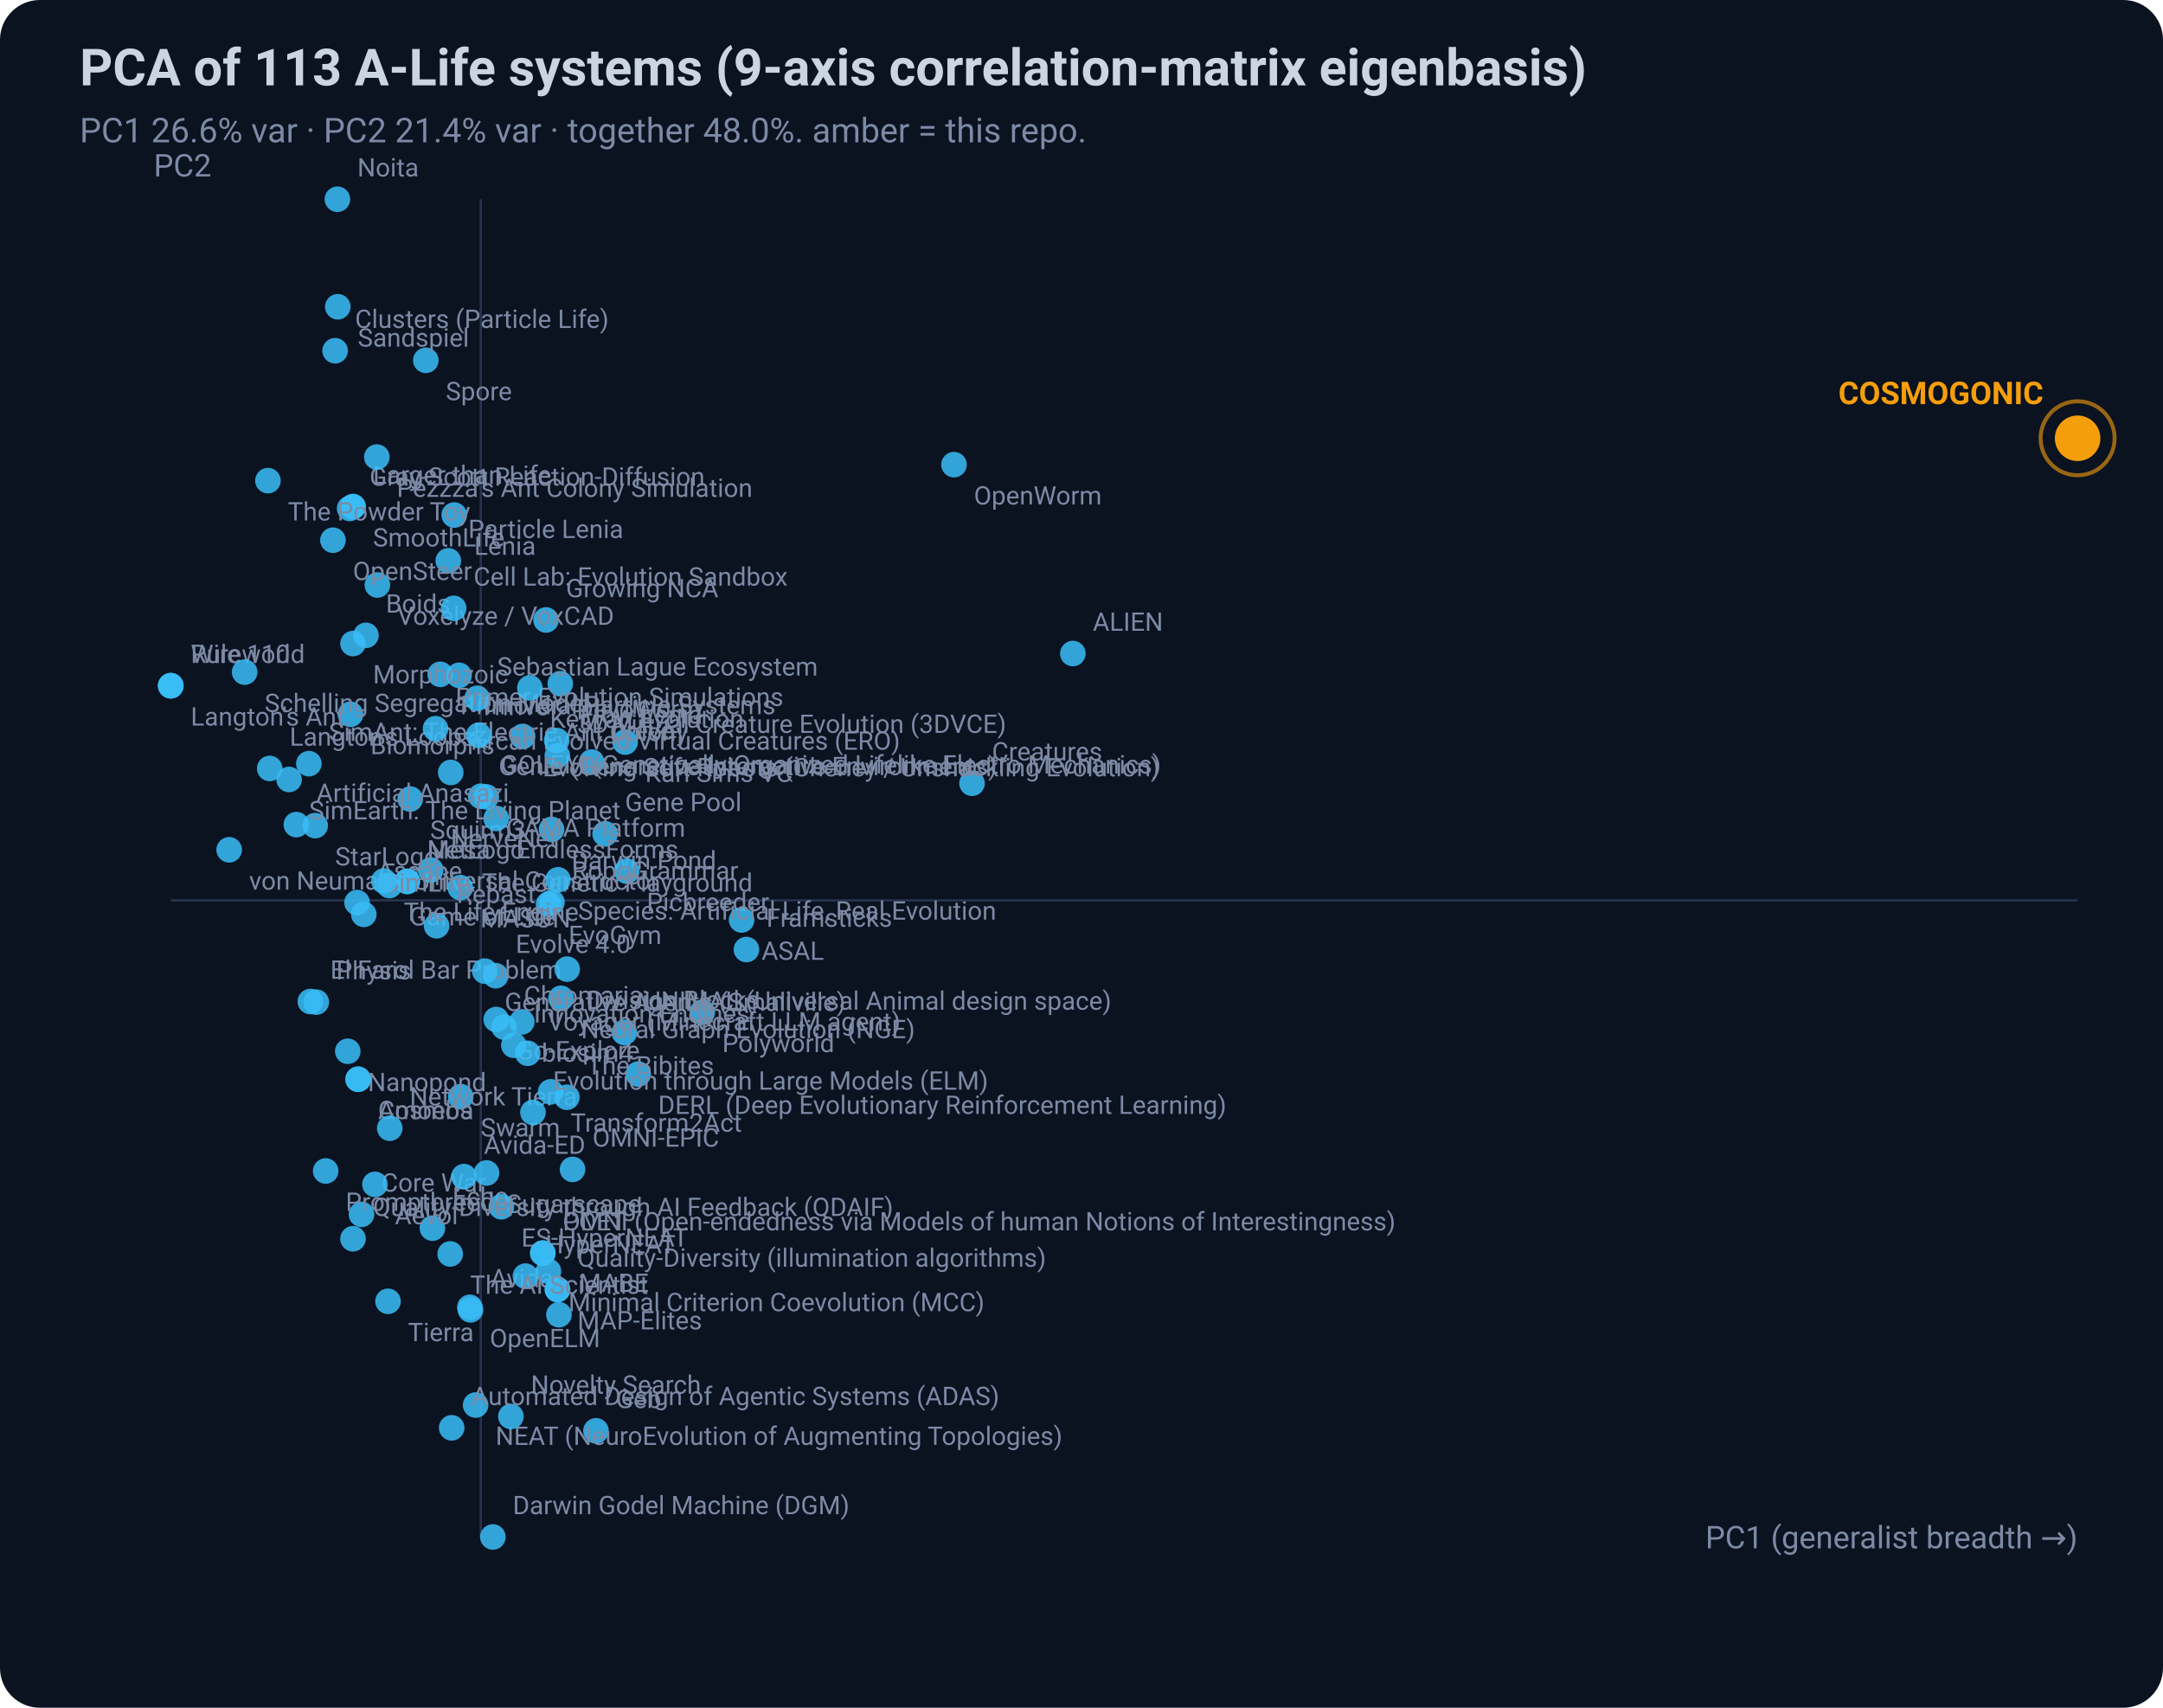
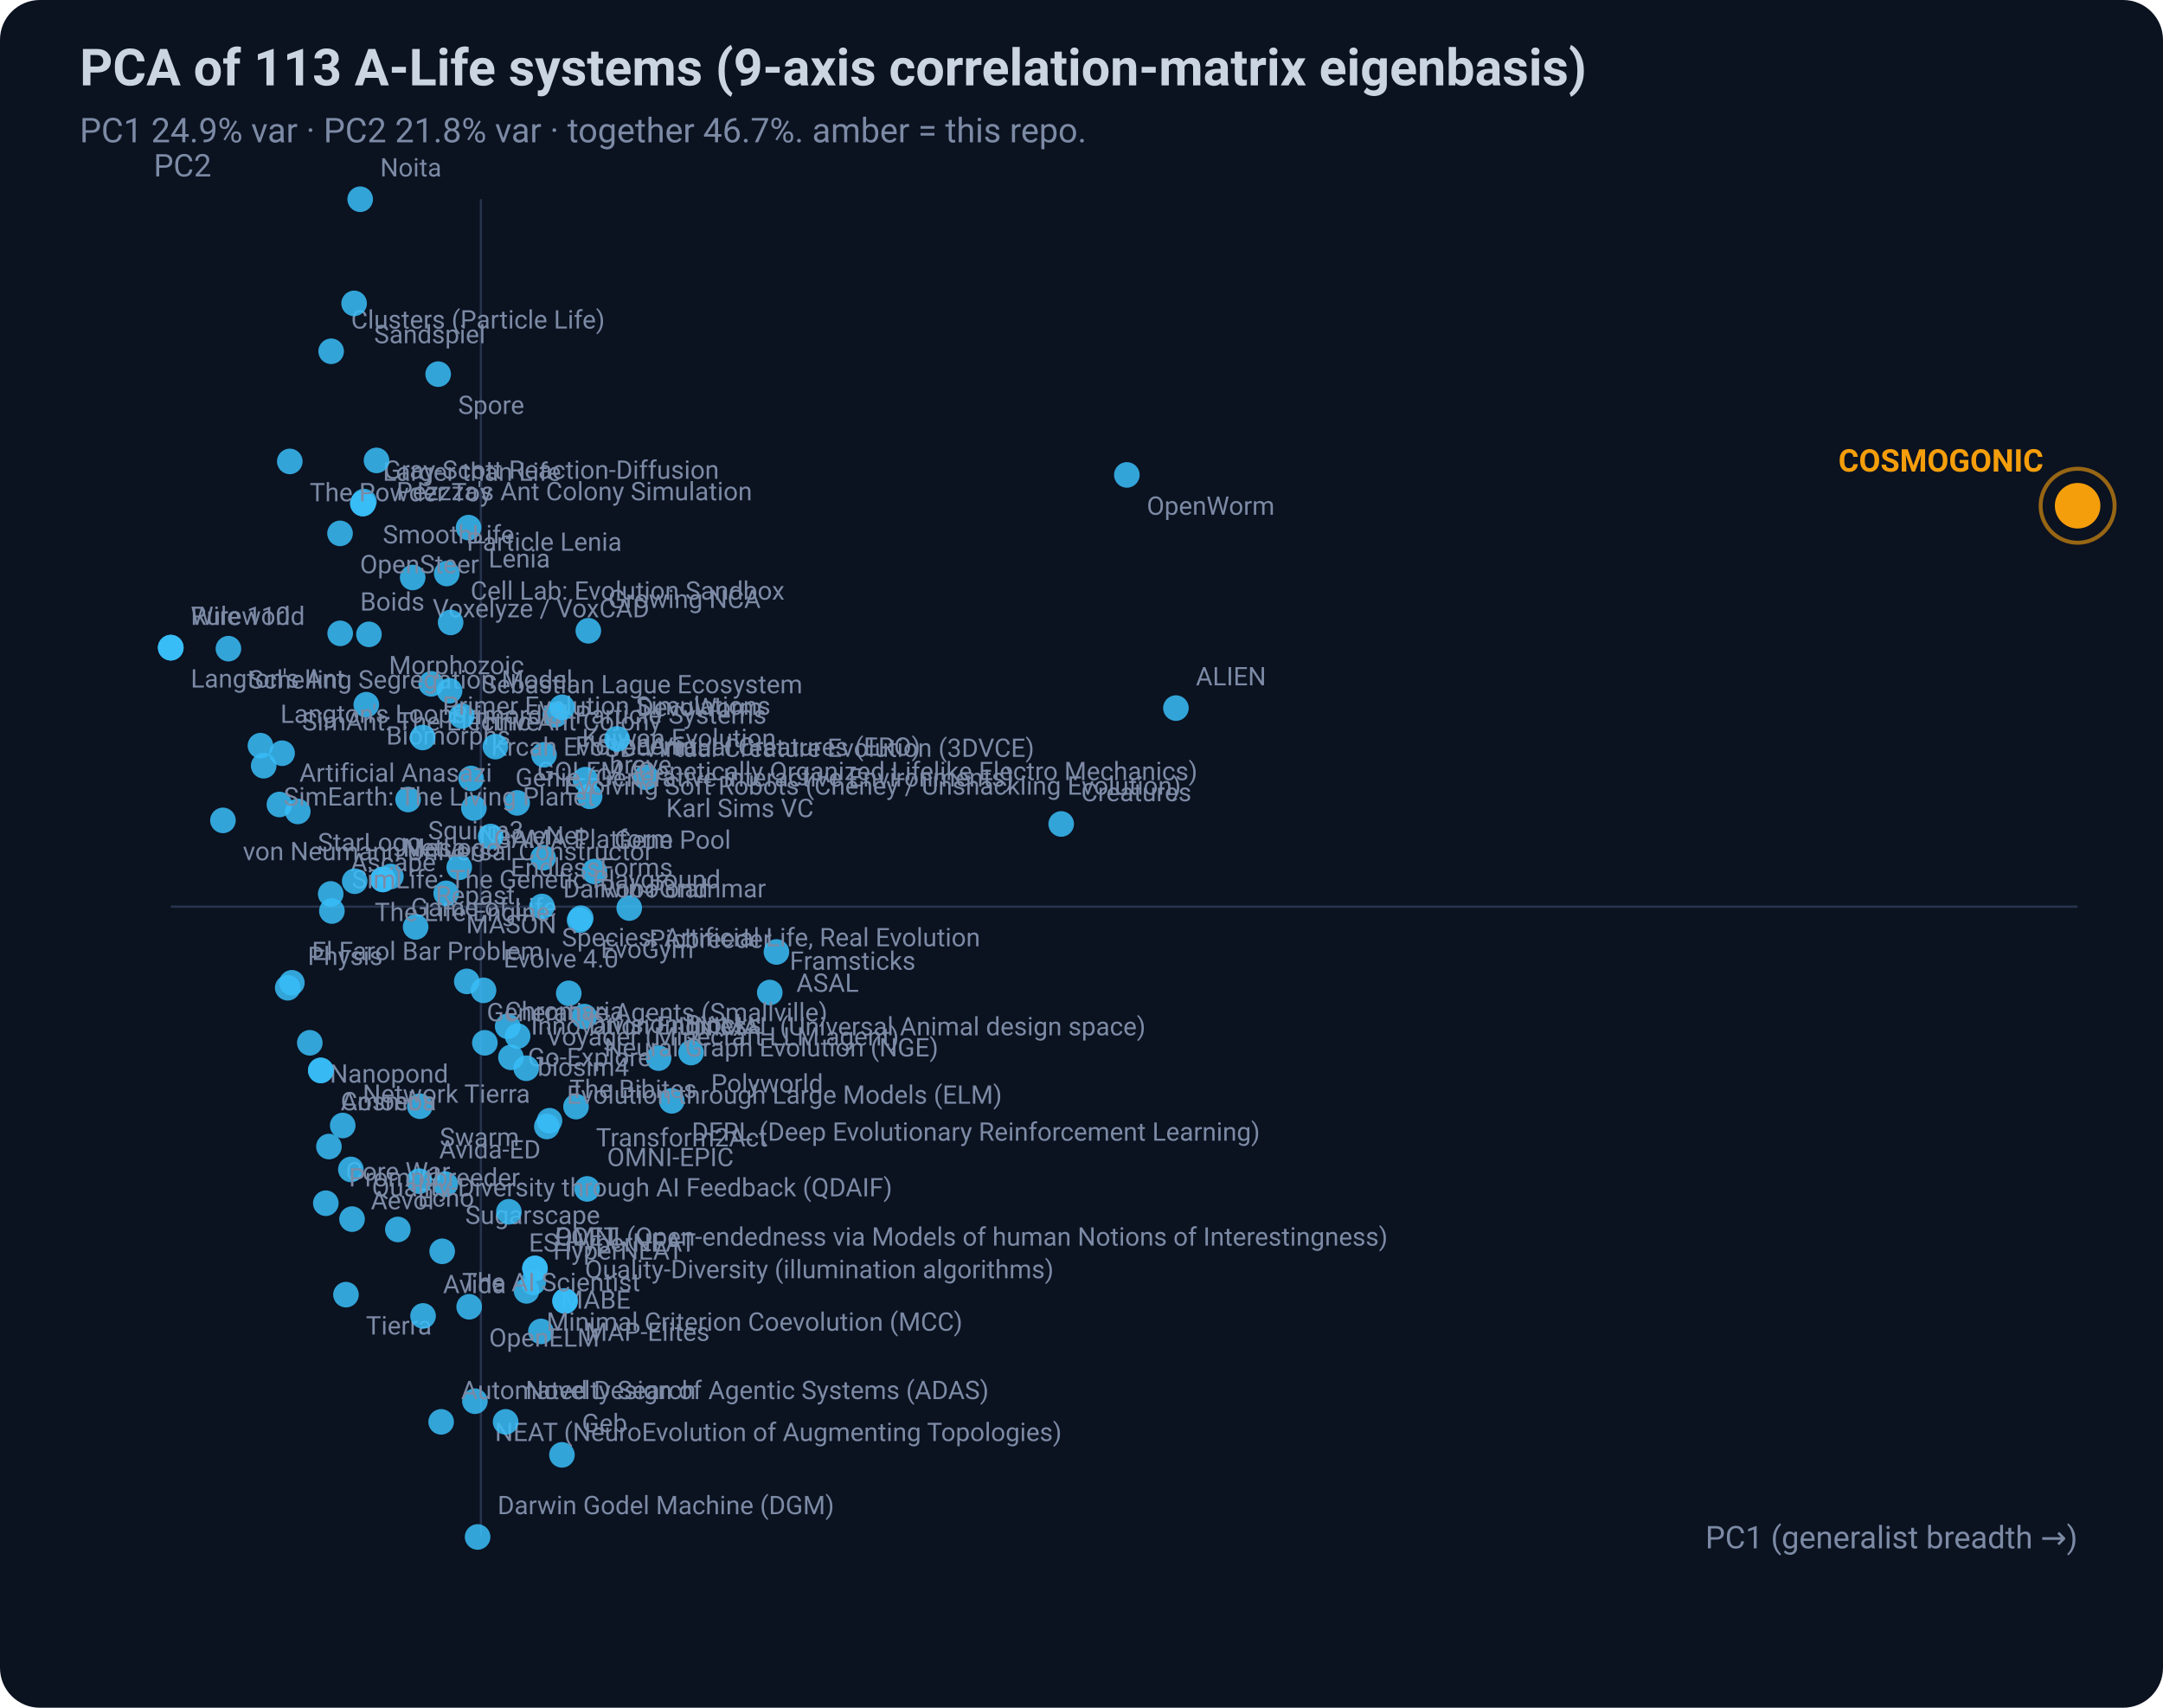
<svg xmlns="http://www.w3.org/2000/svg" viewBox="0 0 760 600" font-family="ui-sans-serif,system-ui,Segoe UI,Roboto,sans-serif" role="img" aria-label="PCA projection">
  <rect width="760" height="600" rx="14" fill="#0b1220" />
  <text x="28" y="30" fill="#cbd5e1" font-size="18" font-weight="700">PCA of 113 A-Life systems (9-axis correlation-matrix eigenbasis)</text>
-   <text x="28" y="50" fill="#7c8aa5" font-size="12">PC1 26.6% var · PC2 21.4% var · together 48.0%. amber = this repo.</text>
-   <line x1="168.916" y1="70" x2="168.916" y2="540" stroke="#27344d" stroke-width="0.8" />
-   <line x1="60" y1="316.341" x2="730" y2="316.341" stroke="#27344d" stroke-width="0.8" />
+   <text x="28" y="50" fill="#7c8aa5" font-size="12">PC1 24.9% var · PC2 21.8% var · together 46.7%. amber = this repo.</text>
+   <line x1="168.958" y1="70" x2="168.958" y2="540" stroke="#27344d" stroke-width="0.8" />
+   <line x1="60" y1="318.548" x2="730" y2="318.548" stroke="#27344d" stroke-width="0.8" />
  <text x="730" y="544" fill="#7c8aa5" font-size="11" text-anchor="end">PC1 (generalist breadth →)</text>
  <text x="54" y="62" fill="#7c8aa5" font-size="11">PC2</text>
-   <circle cx="730" cy="153.986" r="8" fill="#f59e0b" />
-   <circle cx="730" cy="153.986" r="13" fill="none" stroke="#f59e0b" stroke-width="1.4" opacity="0.6" />
-   <text x="718" y="141.986" fill="#f59e0b" font-size="11" font-weight="700" text-anchor="end">COSMOGONIC</text>
-   <circle cx="136.804" cy="311.144" r="4.5" fill="#38bdf8" opacity="0.85" />
-   <text x="143.804" y="325.144" fill="#7c8aa5" font-size="9">Game of Life</text>
-   <circle cx="128.575" cy="223.226" r="4.5" fill="#38bdf8" opacity="0.85" />
-   <text x="135.575" y="215.226" fill="#7c8aa5" font-size="9">Boids</text>
-   <circle cx="123.136" cy="250.964" r="4.5" fill="#38bdf8" opacity="0.85" />
-   <text x="130.136" y="264.964" fill="#7c8aa5" font-size="9">Biomorphs</text>
-   <circle cx="127.014" cy="426.661" r="4.5" fill="#38bdf8" opacity="0.85" />
-   <text x="134.014" y="418.661" fill="#7c8aa5" font-size="9">Core War</text>
-   <circle cx="136.331" cy="457.208" r="4.5" fill="#38bdf8" opacity="0.85" />
-   <text x="143.331" y="471.208" fill="#7c8aa5" font-size="9">Tierra</text>
-   <circle cx="165.322" cy="460.227" r="4.5" fill="#38bdf8" opacity="0.85" />
-   <text x="172.322" y="452.227" fill="#7c8aa5" font-size="9">Avida</text>
-   <circle cx="246.76" cy="355.666" r="4.5" fill="#38bdf8" opacity="0.85" />
-   <text x="253.76" y="369.666" fill="#7c8aa5" font-size="9">Polyworld</text>
-   <circle cx="262.272" cy="333.616" r="4.5" fill="#38bdf8" opacity="0.85" />
-   <text x="269.272" y="325.616" fill="#7c8aa5" font-size="9">Framsticks</text>
-   <circle cx="219.661" cy="260.725" r="4.5" fill="#38bdf8" opacity="0.85" />
-   <text x="226.661" y="274.725" fill="#7c8aa5" font-size="9">Karl Sims VC</text>
-   <circle cx="341.535" cy="275.19" r="4.5" fill="#38bdf8" opacity="0.85" />
-   <text x="348.535" y="267.19" fill="#7c8aa5" font-size="9">Creatures</text>
-   <circle cx="193.792" cy="291.412" r="4.5" fill="#38bdf8" opacity="0.85" />
-   <text x="200.792" y="305.412" fill="#7c8aa5" font-size="9">Darwin Pond</text>
-   <circle cx="212.615" cy="292.957" r="4.5" fill="#38bdf8" opacity="0.85" />
-   <text x="219.615" y="284.957" fill="#7c8aa5" font-size="9">Gene Pool</text>
-   <circle cx="170.949" cy="412.125" r="4.5" fill="#38bdf8" opacity="0.85" />
-   <text x="177.949" y="426.125" fill="#7c8aa5" font-size="9">Sugarscape</text>
-   <circle cx="151.938" cy="431.506" r="4.5" fill="#38bdf8" opacity="0.85" />
-   <text x="158.938" y="423.506" fill="#7c8aa5" font-size="9">Echo</text>
-   <circle cx="161.869" cy="385.3" r="4.5" fill="#38bdf8" opacity="0.85" />
-   <text x="168.869" y="399.3" fill="#7c8aa5" font-size="9">Swarm</text>
-   <circle cx="207.885" cy="267.747" r="4.5" fill="#38bdf8" opacity="0.85" />
-   <text x="214.885" y="259.747" fill="#7c8aa5" font-size="9">breve</text>
-   <circle cx="220.229" cy="306.088" r="4.5" fill="#38bdf8" opacity="0.85" />
-   <text x="227.229" y="320.088" fill="#7c8aa5" font-size="9">Picbreeder</text>
-   <circle cx="196.393" cy="461.912" r="4.5" fill="#38bdf8" opacity="0.85" />
-   <text x="203.393" y="453.912" fill="#7c8aa5" font-size="9">MABE</text>
-   <circle cx="159.599" cy="180.952" r="4.5" fill="#38bdf8" opacity="0.85" />
-   <text x="166.599" y="194.952" fill="#7c8aa5" font-size="9">Lenia</text>
-   <circle cx="191.853" cy="217.819" r="4.5" fill="#38bdf8" opacity="0.85" />
-   <text x="198.853" y="209.819" fill="#7c8aa5" font-size="9">Growing NCA</text>
-   <circle cx="335.198" cy="163.256" r="4.5" fill="#38bdf8" opacity="0.85" />
-   <text x="342.198" y="177.256" fill="#7c8aa5" font-size="9">OpenWorm</text>
-   <circle cx="190.718" cy="440.284" r="4.5" fill="#38bdf8" opacity="0.85" />
-   <text x="197.718" y="432.284" fill="#7c8aa5" font-size="9">POET</text>
-   <circle cx="192.751" cy="317.675" r="4.5" fill="#38bdf8" opacity="0.85" />
-   <text x="199.751" y="331.675" fill="#7c8aa5" font-size="9">EvoGym</text>
-   <circle cx="376.958" cy="229.616" r="4.5" fill="#38bdf8" opacity="0.85" />
-   <text x="383.958" y="221.616" fill="#7c8aa5" font-size="9">ALIEN</text>
-   <circle cx="260.57" cy="323.223" r="4.5" fill="#38bdf8" opacity="0.85" />
-   <text x="267.57" y="337.223" fill="#7c8aa5" font-size="9">ASAL</text>
-   <circle cx="60" cy="240.922" r="4.5" fill="#38bdf8" opacity="0.85" />
-   <text x="67" y="232.922" fill="#7c8aa5" font-size="9">Wireworld</text>
-   <circle cx="60" cy="240.922" r="4.5" fill="#38bdf8" opacity="0.85" />
-   <text x="67" y="254.922" fill="#7c8aa5" font-size="9">Langton's Ant</text>
-   <circle cx="94.76" cy="269.994" r="4.5" fill="#38bdf8" opacity="0.85" />
-   <text x="101.76" y="261.994" fill="#7c8aa5" font-size="9">Langton's Loops</text>
-   <circle cx="80.525" cy="298.575" r="4.5" fill="#38bdf8" opacity="0.85" />
-   <text x="87.525" y="312.575" fill="#7c8aa5" font-size="9">von Neumann Universal Constructor</text>
-   <circle cx="60" cy="240.922" r="4.5" fill="#38bdf8" opacity="0.85" />
-   <text x="67" y="232.922" fill="#7c8aa5" font-size="9">Rule 110</text>
-   <circle cx="124.035" cy="178.002" r="4.5" fill="#38bdf8" opacity="0.85" />
-   <text x="131.035" y="192.002" fill="#7c8aa5" font-size="9">SmoothLife</text>
-   <circle cx="124.035" cy="178.002" r="4.5" fill="#38bdf8" opacity="0.85" />
-   <text x="131.035" y="170.002" fill="#7c8aa5" font-size="9">Larger than Life</text>
-   <circle cx="196.866" cy="240.22" r="4.5" fill="#38bdf8" opacity="0.85" />
-   <text x="203.866" y="254.22" fill="#7c8aa5" font-size="9">Flow Lenia</text>
-   <circle cx="157.518" cy="197.033" r="4.5" fill="#38bdf8" opacity="0.85" />
-   <text x="164.518" y="189.033" fill="#7c8aa5" font-size="9">Particle Lenia</text>
-   <circle cx="154.681" cy="236.919" r="4.5" fill="#38bdf8" opacity="0.85" />
-   <text x="161.681" y="250.919" fill="#7c8aa5" font-size="9">Primordial Particle Systems</text>
-   <circle cx="122.852" cy="178.634" r="4.5" fill="#38bdf8" opacity="0.85" />
-   <text x="129.852" y="170.634" fill="#7c8aa5" font-size="9">Gray-Scott Reaction-Diffusion</text>
-   <circle cx="131.743" cy="416.127" r="4.5" fill="#38bdf8" opacity="0.85" />
-   <text x="138.743" y="430.127" fill="#7c8aa5" font-size="9">Aevol</text>
-   <circle cx="163.004" cy="413.389" r="4.5" fill="#38bdf8" opacity="0.85" />
-   <text x="170.004" y="405.389" fill="#7c8aa5" font-size="9">Avida-ED</text>
-   <circle cx="122.19" cy="369.359" r="4.5" fill="#38bdf8" opacity="0.85" />
-   <text x="129.19" y="383.359" fill="#7c8aa5" font-size="9">Nanopond</text>
-   <circle cx="111.124" cy="352.084" r="4.5" fill="#38bdf8" opacity="0.85" />
-   <text x="118.124" y="344.084" fill="#7c8aa5" font-size="9">Physis</text>
-   <circle cx="125.832" cy="379.19" r="4.5" fill="#38bdf8" opacity="0.85" />
-   <text x="132.832" y="393.19" fill="#7c8aa5" font-size="9">Cosmos</text>
-   <circle cx="209.399" cy="502.712" r="4.5" fill="#38bdf8" opacity="0.85" />
-   <text x="216.399" y="494.712" fill="#7c8aa5" font-size="9">Geb</text>
-   <circle cx="125.832" cy="379.19" r="4.5" fill="#38bdf8" opacity="0.85" />
-   <text x="132.832" y="393.19" fill="#7c8aa5" font-size="9">Amoeba</text>
-   <circle cx="174.165" cy="342.815" r="4.5" fill="#38bdf8" opacity="0.85" />
-   <text x="181.165" y="334.815" fill="#7c8aa5" font-size="9">Evolve 4.0</text>
-   <circle cx="144.134" cy="280.738" r="4.5" fill="#38bdf8" opacity="0.85" />
-   <text x="151.134" y="294.738" fill="#7c8aa5" font-size="9">Squirm3</text>
-   <circle cx="136.946" cy="396.395" r="4.5" fill="#38bdf8" opacity="0.85" />
-   <text x="143.946" y="388.395" fill="#7c8aa5" font-size="9">Network Tierra</text>
-   <circle cx="183.34" cy="359.036" r="4.5" fill="#38bdf8" opacity="0.85" />
-   <text x="190.34" y="373.036" fill="#7c8aa5" font-size="9">biosim4</text>
-   <circle cx="168.916" cy="279.755" r="4.5" fill="#38bdf8" opacity="0.85" />
-   <text x="175.916" y="271.755" fill="#7c8aa5" font-size="9">GOLEM (Genetically Organized Lifelike Electro Mechanics)</text>
-   <circle cx="132.595" cy="205.53" r="4.5" fill="#38bdf8" opacity="0.85" />
-   <text x="139.595" y="219.53" fill="#7c8aa5" font-size="9">Voxelyze / VoxCAD</text>
-   <circle cx="195.826" cy="265.5" r="4.5" fill="#38bdf8" opacity="0.85" />
-   <text x="202.826" y="257.5" fill="#7c8aa5" font-size="9">3D Virtual Creature Evolution (3DVCE)</text>
-   <circle cx="224.249" cy="377.364" r="4.5" fill="#38bdf8" opacity="0.85" />
-   <text x="231.249" y="391.364" fill="#7c8aa5" font-size="9">DERL (Deep Evolutionary Reinforcement Learning)</text>
-   <circle cx="219.377" cy="362.758" r="4.5" fill="#38bdf8" opacity="0.85" />
-   <text x="226.377" y="354.758" fill="#7c8aa5" font-size="9">UNIMAL (Universal Animal design space)</text>
-   <circle cx="183.624" cy="258.758" r="4.5" fill="#38bdf8" opacity="0.85" />
-   <text x="190.624" y="272.758" fill="#7c8aa5" font-size="9">Evolving Soft Robots (Cheney / Unshackling Evolution)</text>
-   <circle cx="193.934" cy="317.043" r="4.5" fill="#38bdf8" opacity="0.85" />
-   <text x="200.934" y="309.043" fill="#7c8aa5" font-size="9">RoboGrammar</text>
-   <circle cx="193.461" cy="383.614" r="4.5" fill="#38bdf8" opacity="0.85" />
-   <text x="200.461" y="397.614" fill="#7c8aa5" font-size="9">Transform2Act</text>
-   <circle cx="151.323" cy="305.667" r="4.5" fill="#38bdf8" opacity="0.85" />
-   <text x="158.323" y="297.667" fill="#7c8aa5" font-size="9">NerveNet</text>
-   <circle cx="197.102" cy="350.75" r="4.5" fill="#38bdf8" opacity="0.85" />
-   <text x="204.102" y="364.75" fill="#7c8aa5" font-size="9">Neural Graph Evolution (NGE)</text>
-   <circle cx="158.369" cy="271.398" r="4.5" fill="#38bdf8" opacity="0.85" />
-   <text x="165.369" y="263.398" fill="#7c8aa5" font-size="9">Krcah Evolved Virtual Creatures (ERO)</text>
-   <circle cx="167.119" cy="493.653" r="4.5" fill="#38bdf8" opacity="0.85" />
-   <text x="174.119" y="507.653" fill="#7c8aa5" font-size="9">NEAT (NeuroEvolution of Augmenting Topologies)</text>
-   <circle cx="184.617" cy="448.359" r="4.5" fill="#38bdf8" opacity="0.85" />
-   <text x="191.617" y="440.359" fill="#7c8aa5" font-size="9">HyperNEAT</text>
-   <circle cx="176.152" cy="423.992" r="4.5" fill="#38bdf8" opacity="0.85" />
-   <text x="183.152" y="437.992" fill="#7c8aa5" font-size="9">ES-HyperNEAT</text>
-   <circle cx="179.509" cy="497.656" r="4.5" fill="#38bdf8" opacity="0.85" />
-   <text x="186.509" y="489.656" fill="#7c8aa5" font-size="9">Novelty Search</text>
-   <circle cx="195.873" cy="453.064" r="4.5" fill="#38bdf8" opacity="0.85" />
-   <text x="202.873" y="467.064" fill="#7c8aa5" font-size="9">MAP-Elites</text>
-   <circle cx="195.873" cy="453.064" r="4.5" fill="#38bdf8" opacity="0.85" />
-   <text x="202.873" y="445.064" fill="#7c8aa5" font-size="9">Quality-Diversity (illumination algorithms)</text>
-   <circle cx="174.354" cy="358.194" r="4.5" fill="#38bdf8" opacity="0.85" />
-   <text x="181.354" y="372.194" fill="#7c8aa5" font-size="9">Go-Explore</text>
-   <circle cx="190.718" cy="440.284" r="4.5" fill="#38bdf8" opacity="0.85" />
-   <text x="197.718" y="432.284" fill="#7c8aa5" font-size="9">OMNI (Open-endedness via Models of human Notions of Interestingness)</text>
-   <circle cx="192.704" cy="446.674" r="4.5" fill="#38bdf8" opacity="0.85" />
-   <text x="199.704" y="460.674" fill="#7c8aa5" font-size="9">Minimal Criterion Coevolution (MCC)</text>
-   <circle cx="180.55" cy="367.252" r="4.5" fill="#38bdf8" opacity="0.85" />
-   <text x="187.55" y="359.252" fill="#7c8aa5" font-size="9">Innovation Engines</text>
-   <circle cx="174.354" cy="287.55" r="4.5" fill="#38bdf8" opacity="0.85" />
-   <text x="181.354" y="301.55" fill="#7c8aa5" font-size="9">EndlessForms</text>
-   <circle cx="143.094" cy="309.67" r="4.5" fill="#38bdf8" opacity="0.85" />
-   <text x="150.094" y="301.67" fill="#7c8aa5" font-size="9">NetLogo</text>
-   <circle cx="161.727" cy="311.847" r="4.5" fill="#38bdf8" opacity="0.85" />
-   <text x="168.727" y="325.847" fill="#7c8aa5" font-size="9">MASON</text>
-   <circle cx="153.404" cy="325.259" r="4.5" fill="#38bdf8" opacity="0.85" />
-   <text x="160.404" y="317.259" fill="#7c8aa5" font-size="9">Repast</text>
-   <circle cx="110.745" cy="290.078" r="4.5" fill="#38bdf8" opacity="0.85" />
-   <text x="117.745" y="304.078" fill="#7c8aa5" font-size="9">StarLogo</text>
-   <circle cx="125.454" cy="317.113" r="4.5" fill="#38bdf8" opacity="0.85" />
-   <text x="132.454" y="309.113" fill="#7c8aa5" font-size="9">Ascape</text>
-   <circle cx="170.855" cy="279.966" r="4.5" fill="#38bdf8" opacity="0.85" />
-   <text x="177.855" y="293.966" fill="#7c8aa5" font-size="9">GAMA Platform</text>
-   <circle cx="143.094" cy="309.67" r="4.5" fill="#38bdf8" opacity="0.85" />
-   <text x="150.094" y="301.67" fill="#7c8aa5" font-size="9">Mesa</text>
-   <circle cx="116.988" cy="189.8" r="4.5" fill="#38bdf8" opacity="0.85" />
-   <text x="123.988" y="203.8" fill="#7c8aa5" font-size="9">OpenSteer</text>
-   <circle cx="104.124" cy="289.727" r="4.5" fill="#38bdf8" opacity="0.85" />
-   <text x="111.124" y="281.727" fill="#7c8aa5" font-size="9">Artificial Anasazi</text>
-   <circle cx="85.964" cy="236.147" r="4.5" fill="#38bdf8" opacity="0.85" />
-   <text x="92.964" y="250.147" fill="#7c8aa5" font-size="9">Schelling Segregation Model</text>
-   <circle cx="109.043" cy="351.874" r="4.5" fill="#38bdf8" opacity="0.85" />
-   <text x="116.043" y="343.874" fill="#7c8aa5" font-size="9">El Farol Bar Problem</text>
-   <circle cx="149.62" cy="126.599" r="4.5" fill="#38bdf8" opacity="0.85" />
-   <text x="156.62" y="140.599" fill="#7c8aa5" font-size="9">Spore</text>
-   <circle cx="127.818" cy="321.257" r="4.5" fill="#38bdf8" opacity="0.85" />
-   <text x="134.818" y="313.257" fill="#7c8aa5" font-size="9">SimLife: The Genetic Playground</text>
-   <circle cx="101.571" cy="273.856" r="4.5" fill="#38bdf8" opacity="0.85" />
-   <text x="108.571" y="287.856" fill="#7c8aa5" font-size="9">SimEarth: The Living Planet</text>
-   <circle cx="108.523" cy="268.309" r="4.5" fill="#38bdf8" opacity="0.85" />
-   <text x="115.523" y="260.309" fill="#7c8aa5" font-size="9">SimAnt: The Electric Ant Colony</text>
-   <circle cx="161.302" cy="237.27" r="4.5" fill="#38bdf8" opacity="0.85" />
-   <text x="168.302" y="251.27" fill="#7c8aa5" font-size="9">Thrive</text>
-   <circle cx="159.41" cy="213.746" r="4.5" fill="#38bdf8" opacity="0.85" />
-   <text x="166.41" y="205.746" fill="#7c8aa5" font-size="9">Cell Lab: Evolution Sandbox</text>
-   <circle cx="196.062" cy="309.108" r="4.5" fill="#38bdf8" opacity="0.85" />
-   <text x="203.062" y="323.108" fill="#7c8aa5" font-size="9">Species: Artificial Life, Real Evolution</text>
-   <circle cx="199.183" cy="385.51" r="4.5" fill="#38bdf8" opacity="0.85" />
-   <text x="206.183" y="377.51" fill="#7c8aa5" font-size="9">The Bibites</text>
-   <circle cx="94.146" cy="168.873" r="4.5" fill="#38bdf8" opacity="0.85" />
-   <text x="101.146" y="182.873" fill="#7c8aa5" font-size="9">The Powder Toy</text>
-   <circle cx="118.549" cy="70" r="4.5" fill="#38bdf8" opacity="0.85" />
-   <text x="125.549" y="62" fill="#7c8aa5" font-size="9">Noita</text>
-   <circle cx="134.865" cy="309.529" r="4.5" fill="#38bdf8" opacity="0.85" />
-   <text x="141.865" y="323.529" fill="#7c8aa5" font-size="9">The Life Engine</text>
-   <circle cx="117.745" cy="123.229" r="4.5" fill="#38bdf8" opacity="0.85" />
-   <text x="124.745" y="115.229" fill="#7c8aa5" font-size="9">Clusters (Particle Life)</text>
-   <circle cx="118.691" cy="107.78" r="4.5" fill="#38bdf8" opacity="0.85" />
-   <text x="125.691" y="121.78" fill="#7c8aa5" font-size="9">Sandspiel</text>
-   <circle cx="167.639" cy="245.346" r="4.5" fill="#38bdf8" opacity="0.85" />
-   <text x="174.639" y="237.346" fill="#7c8aa5" font-size="9">Sebastian Lague Ecosystem</text>
-   <circle cx="132.406" cy="160.587" r="4.5" fill="#38bdf8" opacity="0.85" />
-   <text x="139.406" y="174.587" fill="#7c8aa5" font-size="9">Pezzza's Ant Colony Simulation</text>
-   <circle cx="153.025" cy="256.02" r="4.5" fill="#38bdf8" opacity="0.85" />
-   <text x="160.025" y="248.02" fill="#7c8aa5" font-size="9">Primer Evolution Simulations</text>
-   <circle cx="186.178" cy="241.694" r="4.5" fill="#38bdf8" opacity="0.85" />
-   <text x="193.178" y="255.694" fill="#7c8aa5" font-size="9">Keiwan Evolution</text>
-   <circle cx="195.589" cy="260.163" r="4.5" fill="#38bdf8" opacity="0.85" />
-   <text x="202.589" y="252.163" fill="#7c8aa5" font-size="9">DevoWorm</text>
-   <circle cx="124.035" cy="226.105" r="4.5" fill="#38bdf8" opacity="0.85" />
-   <text x="131.035" y="240.105" fill="#7c8aa5" font-size="9">Morphozoic</text>
-   <circle cx="177.097" cy="360.862" r="4.5" fill="#38bdf8" opacity="0.85" />
-   <text x="184.097" y="352.862" fill="#7c8aa5" font-size="9">Chromaria</text>
-   <circle cx="199.278" cy="340.498" r="4.5" fill="#38bdf8" opacity="0.85" />
-   <text x="206.278" y="354.498" fill="#7c8aa5" font-size="9">Division Blocks</text>
-   <circle cx="185.421" cy="370.061" r="4.5" fill="#38bdf8" opacity="0.85" />
-   <text x="192.421" y="362.061" fill="#7c8aa5" font-size="9">Voyager (Minecraft LLM agent)</text>
-   <circle cx="170.335" cy="341.2" r="4.5" fill="#38bdf8" opacity="0.85" />
-   <text x="177.335" y="355.2" fill="#7c8aa5" font-size="9">Generative Agents (Smallville)</text>
-   <circle cx="201.17" cy="410.861" r="4.5" fill="#38bdf8" opacity="0.85" />
-   <text x="208.17" y="402.861" fill="#7c8aa5" font-size="9">OMNI-EPIC</text>
-   <circle cx="168.206" cy="258.337" r="4.5" fill="#38bdf8" opacity="0.85" />
-   <text x="175.206" y="272.337" fill="#7c8aa5" font-size="9">Genie (Generative Interactive Environments)</text>
-   <circle cx="187.265" cy="390.847" r="4.5" fill="#38bdf8" opacity="0.85" />
-   <text x="194.265" y="382.847" fill="#7c8aa5" font-size="9">Evolution through Large Models (ELM)</text>
-   <circle cx="165.085" cy="459.314" r="4.5" fill="#38bdf8" opacity="0.85" />
-   <text x="172.085" y="473.314" fill="#7c8aa5" font-size="9">OpenELM</text>
-   <circle cx="158.701" cy="501.658" r="4.5" fill="#38bdf8" opacity="0.85" />
-   <text x="165.701" y="493.658" fill="#7c8aa5" font-size="9">Automated Design of Agentic Systems (ADAS)</text>
-   <circle cx="158.18" cy="440.565" r="4.5" fill="#38bdf8" opacity="0.85" />
-   <text x="165.18" y="454.565" fill="#7c8aa5" font-size="9">The AI Scientist</text>
-   <circle cx="173.172" cy="540" r="4.5" fill="#38bdf8" opacity="0.85" />
-   <text x="180.172" y="532" fill="#7c8aa5" font-size="9">Darwin Godel Machine (DGM)</text>
-   <circle cx="114.434" cy="411.422" r="4.5" fill="#38bdf8" opacity="0.85" />
-   <text x="121.434" y="425.422" fill="#7c8aa5" font-size="9">Promptbreeder</text>
-   <circle cx="124.035" cy="435.228" r="4.5" fill="#38bdf8" opacity="0.85" />
-   <text x="131.035" y="427.228" fill="#7c8aa5" font-size="9">Quality-Diversity through AI Feedback (QDAIF)</text>
+   <circle cx="730" cy="177.688" r="8" fill="#f59e0b" />
+   <circle cx="730" cy="177.688" r="13" fill="none" stroke="#f59e0b" stroke-width="1.4" opacity="0.6" />
+   <text x="718" y="165.688" fill="#f59e0b" font-size="11" font-weight="700" text-anchor="end">COSMOGONIC</text>
+   <circle cx="137.344" cy="307.933" r="4.5" fill="#38bdf8" opacity="0.85" />
+   <text x="144.344" y="321.933" fill="#7c8aa5" font-size="9">Game of Life</text>
+   <circle cx="119.531" cy="222.523" r="4.5" fill="#38bdf8" opacity="0.85" />
+   <text x="126.531" y="214.523" fill="#7c8aa5" font-size="9">Boids</text>
+   <circle cx="128.698" cy="247.594" r="4.5" fill="#38bdf8" opacity="0.85" />
+   <text x="135.698" y="261.594" fill="#7c8aa5" font-size="9">Biomorphs</text>
+   <circle cx="114.479" cy="422.744" r="4.5" fill="#38bdf8" opacity="0.85" />
+   <text x="121.479" y="414.744" fill="#7c8aa5" font-size="9">Core War</text>
+   <circle cx="121.562" cy="454.869" r="4.5" fill="#38bdf8" opacity="0.85" />
+   <text x="128.562" y="468.869" fill="#7c8aa5" font-size="9">Tierra</text>
+   <circle cx="148.646" cy="462.342" r="4.5" fill="#38bdf8" opacity="0.85" />
+   <text x="155.646" y="454.342" fill="#7c8aa5" font-size="9">Avida</text>
+   <circle cx="242.812" cy="369.808" r="4.5" fill="#38bdf8" opacity="0.85" />
+   <text x="249.812" y="383.808" fill="#7c8aa5" font-size="9">Polyworld</text>
+   <circle cx="270.469" cy="348.718" r="4.5" fill="#38bdf8" opacity="0.85" />
+   <text x="277.469" y="340.718" fill="#7c8aa5" font-size="9">Framsticks</text>
+   <circle cx="227.031" cy="273.085" r="4.5" fill="#38bdf8" opacity="0.85" />
+   <text x="234.031" y="287.085" fill="#7c8aa5" font-size="9">Karl Sims VC</text>
+   <circle cx="372.865" cy="289.496" r="4.5" fill="#38bdf8" opacity="0.85" />
+   <text x="379.865" y="281.496" fill="#7c8aa5" font-size="9">Creatures</text>
+   <circle cx="190.833" cy="301.368" r="4.5" fill="#38bdf8" opacity="0.85" />
+   <text x="197.833" y="315.368" fill="#7c8aa5" font-size="9">Darwin Pond</text>
+   <circle cx="208.854" cy="306.187" r="4.5" fill="#38bdf8" opacity="0.85" />
+   <text x="215.854" y="298.187" fill="#7c8aa5" font-size="9">Gene Pool</text>
+   <circle cx="156.458" cy="416.04" r="4.5" fill="#38bdf8" opacity="0.85" />
+   <text x="163.458" y="430.04" fill="#7c8aa5" font-size="9">Sugarscape</text>
+   <circle cx="139.792" cy="431.963" r="4.5" fill="#38bdf8" opacity="0.85" />
+   <text x="146.792" y="423.963" fill="#7c8aa5" font-size="9">Echo</text>
+   <circle cx="147.5" cy="388.664" r="4.5" fill="#38bdf8" opacity="0.85" />
+   <text x="154.5" y="402.664" fill="#7c8aa5" font-size="9">Swarm</text>
+   <circle cx="207.188" cy="279.789" r="4.5" fill="#38bdf8" opacity="0.85" />
+   <text x="214.188" y="271.789" fill="#7c8aa5" font-size="9">breve</text>
+   <circle cx="221.094" cy="319.037" r="4.5" fill="#38bdf8" opacity="0.85" />
+   <text x="228.094" y="333.037" fill="#7c8aa5" font-size="9">Picbreeder</text>
+   <circle cx="190.052" cy="467.789" r="4.5" fill="#38bdf8" opacity="0.85" />
+   <text x="197.052" y="459.789" fill="#7c8aa5" font-size="9">MABE</text>
+   <circle cx="164.635" cy="185.37" r="4.5" fill="#38bdf8" opacity="0.85" />
+   <text x="171.635" y="199.37" fill="#7c8aa5" font-size="9">Lenia</text>
+   <circle cx="206.719" cy="221.615" r="4.5" fill="#38bdf8" opacity="0.85" />
+   <text x="213.719" y="213.615" fill="#7c8aa5" font-size="9">Growing NCA</text>
+   <circle cx="395.937" cy="166.863" r="4.5" fill="#38bdf8" opacity="0.85" />
+   <text x="402.937" y="180.863" fill="#7c8aa5" font-size="9">OpenWorm</text>
+   <circle cx="187.969" cy="445.651" r="4.5" fill="#38bdf8" opacity="0.85" />
+   <text x="194.969" y="437.651" fill="#7c8aa5" font-size="9">POET</text>
+   <circle cx="204.062" cy="322.599" r="4.5" fill="#38bdf8" opacity="0.85" />
+   <text x="211.062" y="336.599" fill="#7c8aa5" font-size="9">EvoGym</text>
+   <circle cx="413.177" cy="248.782" r="4.5" fill="#38bdf8" opacity="0.85" />
+   <text x="420.177" y="240.782" fill="#7c8aa5" font-size="9">ALIEN</text>
+   <circle cx="272.812" cy="334.471" r="4.5" fill="#38bdf8" opacity="0.85" />
+   <text x="279.812" y="348.471" fill="#7c8aa5" font-size="9">ASAL</text>
+   <circle cx="60" cy="227.551" r="4.5" fill="#38bdf8" opacity="0.85" />
+   <text x="67" y="219.551" fill="#7c8aa5" font-size="9">Wireworld</text>
+   <circle cx="60" cy="227.551" r="4.5" fill="#38bdf8" opacity="0.85" />
+   <text x="67" y="241.551" fill="#7c8aa5" font-size="9">Langton's Ant</text>
+   <circle cx="91.51" cy="261.981" r="4.5" fill="#38bdf8" opacity="0.85" />
+   <text x="98.51" y="253.981" fill="#7c8aa5" font-size="9">Langton's Loops</text>
+   <circle cx="78.333" cy="288.239" r="4.5" fill="#38bdf8" opacity="0.85" />
+   <text x="85.333" y="302.239" fill="#7c8aa5" font-size="9">von Neumann Universal Constructor</text>
+   <circle cx="60" cy="227.551" r="4.5" fill="#38bdf8" opacity="0.85" />
+   <text x="67" y="219.551" fill="#7c8aa5" font-size="9">Rule 110</text>
+   <circle cx="127.5" cy="176.92" r="4.5" fill="#38bdf8" opacity="0.85" />
+   <text x="134.5" y="190.92" fill="#7c8aa5" font-size="9">SmoothLife</text>
+   <circle cx="127.5" cy="176.92" r="4.5" fill="#38bdf8" opacity="0.85" />
+   <text x="134.5" y="168.92" fill="#7c8aa5" font-size="9">Larger than Life</text>
+   <circle cx="195.104" cy="251.156" r="4.5" fill="#38bdf8" opacity="0.85" />
+   <text x="202.104" y="265.156" fill="#7c8aa5" font-size="9">Flow Lenia</text>
+   <circle cx="156.979" cy="201.502" r="4.5" fill="#38bdf8" opacity="0.85" />
+   <text x="163.979" y="193.502" fill="#7c8aa5" font-size="9">Particle Lenia</text>
+   <circle cx="151.51" cy="240.262" r="4.5" fill="#38bdf8" opacity="0.85" />
+   <text x="158.51" y="254.262" fill="#7c8aa5" font-size="9">Primordial Particle Systems</text>
+   <circle cx="127.865" cy="176.221" r="4.5" fill="#38bdf8" opacity="0.85" />
+   <text x="134.865" y="168.221" fill="#7c8aa5" font-size="9">Gray-Scott Reaction-Diffusion</text>
+   <circle cx="123.281" cy="410.872" r="4.5" fill="#38bdf8" opacity="0.85" />
+   <text x="130.281" y="424.872" fill="#7c8aa5" font-size="9">Aevol</text>
+   <circle cx="147.292" cy="414.993" r="4.5" fill="#38bdf8" opacity="0.85" />
+   <text x="154.292" y="406.993" fill="#7c8aa5" font-size="9">Avida-ED</text>
+   <circle cx="108.854" cy="366.386" r="4.5" fill="#38bdf8" opacity="0.85" />
+   <text x="115.854" y="380.386" fill="#7c8aa5" font-size="9">Nanopond</text>
+   <circle cx="101.094" cy="347.042" r="4.5" fill="#38bdf8" opacity="0.85" />
+   <text x="108.094" y="339.042" fill="#7c8aa5" font-size="9">Physis</text>
+   <circle cx="112.708" cy="376.094" r="4.5" fill="#38bdf8" opacity="0.85" />
+   <text x="119.708" y="390.094" fill="#7c8aa5" font-size="9">Cosmos</text>
+   <circle cx="197.448" cy="511.158" r="4.5" fill="#38bdf8" opacity="0.85" />
+   <text x="204.448" y="503.158" fill="#7c8aa5" font-size="9">Geb</text>
+   <circle cx="112.708" cy="376.094" r="4.5" fill="#38bdf8" opacity="0.85" />
+   <text x="119.708" y="390.094" fill="#7c8aa5" font-size="9">Amoeba</text>
+   <circle cx="169.896" cy="347.949" r="4.5" fill="#38bdf8" opacity="0.85" />
+   <text x="176.896" y="339.949" fill="#7c8aa5" font-size="9">Evolve 4.0</text>
+   <circle cx="143.385" cy="280.906" r="4.5" fill="#38bdf8" opacity="0.85" />
+   <text x="150.385" y="294.906" fill="#7c8aa5" font-size="9">Squirm3</text>
+   <circle cx="120.417" cy="395.438" r="4.5" fill="#38bdf8" opacity="0.85" />
+   <text x="127.417" y="387.438" fill="#7c8aa5" font-size="9">Network Tierra</text>
+   <circle cx="181.875" cy="364.012" r="4.5" fill="#38bdf8" opacity="0.85" />
+   <text x="188.875" y="378.012" fill="#7c8aa5" font-size="9">biosim4</text>
+   <circle cx="181.719" cy="282.094" r="4.5" fill="#38bdf8" opacity="0.85" />
+   <text x="188.719" y="274.094" fill="#7c8aa5" font-size="9">GOLEM (Genetically Organized Lifelike Electro Mechanics)</text>
+   <circle cx="145" cy="202.899" r="4.5" fill="#38bdf8" opacity="0.85" />
+   <text x="152" y="216.899" fill="#7c8aa5" font-size="9">Voxelyze / VoxCAD</text>
+   <circle cx="205.677" cy="273.923" r="4.5" fill="#38bdf8" opacity="0.85" />
+   <text x="212.677" y="265.923" fill="#7c8aa5" font-size="9">3D Virtual Creature Evolution (3DVCE)</text>
+   <circle cx="236.042" cy="386.779" r="4.5" fill="#38bdf8" opacity="0.85" />
+   <text x="243.042" y="400.779" fill="#7c8aa5" font-size="9">DERL (Deep Evolutionary Reinforcement Learning)</text>
+   <circle cx="231.406" cy="371.764" r="4.5" fill="#38bdf8" opacity="0.85" />
+   <text x="238.406" y="363.764" fill="#7c8aa5" font-size="9">UNIMAL (Universal Animal design space)</text>
+   <circle cx="191.146" cy="265.193" r="4.5" fill="#38bdf8" opacity="0.85" />
+   <text x="198.146" y="279.193" fill="#7c8aa5" font-size="9">Evolving Soft Robots (Cheney / Unshackling Evolution)</text>
+   <circle cx="203.646" cy="323.297" r="4.5" fill="#38bdf8" opacity="0.85" />
+   <text x="210.646" y="315.297" fill="#7c8aa5" font-size="9">RoboGrammar</text>
+   <circle cx="202.396" cy="388.804" r="4.5" fill="#38bdf8" opacity="0.85" />
+   <text x="209.396" y="402.804" fill="#7c8aa5" font-size="9">Transform2Act</text>
+   <circle cx="161.354" cy="304.721" r="4.5" fill="#38bdf8" opacity="0.85" />
+   <text x="168.354" y="296.721" fill="#7c8aa5" font-size="9">NerveNet</text>
+   <circle cx="205.312" cy="357.168" r="4.5" fill="#38bdf8" opacity="0.85" />
+   <text x="212.312" y="371.168" fill="#7c8aa5" font-size="9">Neural Graph Evolution (NGE)</text>
+   <circle cx="165.521" cy="273.504" r="4.5" fill="#38bdf8" opacity="0.85" />
+   <text x="172.521" y="265.504" fill="#7c8aa5" font-size="9">Krcah Evolved Virtual Creatures (ERO)</text>
+   <circle cx="166.875" cy="492.302" r="4.5" fill="#38bdf8" opacity="0.85" />
+   <text x="173.875" y="506.302" fill="#7c8aa5" font-size="9">NEAT (NeuroEvolution of Augmenting Topologies)</text>
+   <circle cx="187.344" cy="450.539" r="4.5" fill="#38bdf8" opacity="0.85" />
+   <text x="194.344" y="442.539" fill="#7c8aa5" font-size="9">HyperNEAT</text>
+   <circle cx="178.802" cy="425.747" r="4.5" fill="#38bdf8" opacity="0.85" />
+   <text x="185.802" y="439.747" fill="#7c8aa5" font-size="9">ES-HyperNEAT</text>
+   <circle cx="177.656" cy="499.565" r="4.5" fill="#38bdf8" opacity="0.85" />
+   <text x="184.656" y="491.565" fill="#7c8aa5" font-size="9">Novelty Search</text>
+   <circle cx="198.542" cy="457.104" r="4.5" fill="#38bdf8" opacity="0.85" />
+   <text x="205.542" y="471.104" fill="#7c8aa5" font-size="9">MAP-Elites</text>
+   <circle cx="198.542" cy="457.104" r="4.5" fill="#38bdf8" opacity="0.85" />
+   <text x="205.542" y="449.104" fill="#7c8aa5" font-size="9">Quality-Diversity (illumination algorithms)</text>
+   <circle cx="178.385" cy="360.59" r="4.5" fill="#38bdf8" opacity="0.85" />
+   <text x="185.385" y="374.59" fill="#7c8aa5" font-size="9">Go-Explore</text>
+   <circle cx="187.969" cy="445.651" r="4.5" fill="#38bdf8" opacity="0.85" />
+   <text x="194.969" y="437.651" fill="#7c8aa5" font-size="9">OMNI (Open-endedness via Models of human Notions of Interestingness)</text>
+   <circle cx="185" cy="453.542" r="4.5" fill="#38bdf8" opacity="0.85" />
+   <text x="192" y="467.542" fill="#7c8aa5" font-size="9">Minimal Criterion Coevolution (MCC)</text>
+   <circle cx="179.531" cy="371.484" r="4.5" fill="#38bdf8" opacity="0.85" />
+   <text x="186.531" y="363.484" fill="#7c8aa5" font-size="9">Innovation Engines</text>
+   <circle cx="172.396" cy="293.896" r="4.5" fill="#38bdf8" opacity="0.85" />
+   <text x="179.396" y="307.896" fill="#7c8aa5" font-size="9">EndlessForms</text>
+   <circle cx="134.531" cy="308.981" r="4.5" fill="#38bdf8" opacity="0.85" />
+   <text x="141.531" y="300.981" fill="#7c8aa5" font-size="9">NetLogo</text>
+   <circle cx="156.771" cy="313.869" r="4.5" fill="#38bdf8" opacity="0.85" />
+   <text x="163.771" y="327.869" fill="#7c8aa5" font-size="9">MASON</text>
+   <circle cx="146.042" cy="325.672" r="4.5" fill="#38bdf8" opacity="0.85" />
+   <text x="153.042" y="317.672" fill="#7c8aa5" font-size="9">Repast</text>
+   <circle cx="104.635" cy="285.097" r="4.5" fill="#38bdf8" opacity="0.85" />
+   <text x="111.635" y="299.097" fill="#7c8aa5" font-size="9">StarLogo</text>
+   <circle cx="116.198" cy="314.079" r="4.5" fill="#38bdf8" opacity="0.85" />
+   <text x="123.198" y="306.079" fill="#7c8aa5" font-size="9">Ascape</text>
+   <circle cx="166.51" cy="283.909" r="4.5" fill="#38bdf8" opacity="0.85" />
+   <text x="173.51" y="297.909" fill="#7c8aa5" font-size="9">GAMA Platform</text>
+   <circle cx="134.531" cy="308.981" r="4.5" fill="#38bdf8" opacity="0.85" />
+   <text x="141.531" y="300.981" fill="#7c8aa5" font-size="9">Mesa</text>
+   <circle cx="119.479" cy="187.395" r="4.5" fill="#38bdf8" opacity="0.85" />
+   <text x="126.479" y="201.395" fill="#7c8aa5" font-size="9">OpenSteer</text>
+   <circle cx="98.177" cy="282.652" r="4.5" fill="#38bdf8" opacity="0.85" />
+   <text x="105.177" y="274.652" fill="#7c8aa5" font-size="9">Artificial Anasazi</text>
+   <circle cx="80.26" cy="227.9" r="4.5" fill="#38bdf8" opacity="0.85" />
+   <text x="87.26" y="241.9" fill="#7c8aa5" font-size="9">Schelling Segregation Model</text>
+   <circle cx="102.552" cy="345.296" r="4.5" fill="#38bdf8" opacity="0.85" />
+   <text x="109.552" y="337.296" fill="#7c8aa5" font-size="9">El Farol Bar Problem</text>
+   <circle cx="153.958" cy="131.456" r="4.5" fill="#38bdf8" opacity="0.85" />
+   <text x="160.958" y="145.456" fill="#7c8aa5" font-size="9">Spore</text>
+   <circle cx="116.615" cy="320.085" r="4.5" fill="#38bdf8" opacity="0.85" />
+   <text x="123.615" y="312.085" fill="#7c8aa5" font-size="9">SimLife: The Genetic Playground</text>
+   <circle cx="92.656" cy="269.034" r="4.5" fill="#38bdf8" opacity="0.85" />
+   <text x="99.656" y="283.034" fill="#7c8aa5" font-size="9">SimEarth: The Living Planet</text>
+   <circle cx="99.115" cy="264.634" r="4.5" fill="#38bdf8" opacity="0.85" />
+   <text x="106.115" y="256.634" fill="#7c8aa5" font-size="9">SimAnt: The Electric Ant Colony</text>
+   <circle cx="157.969" cy="242.706" r="4.5" fill="#38bdf8" opacity="0.85" />
+   <text x="164.969" y="256.706" fill="#7c8aa5" font-size="9">Thrive</text>
+   <circle cx="158.333" cy="218.682" r="4.5" fill="#38bdf8" opacity="0.85" />
+   <text x="165.333" y="210.682" fill="#7c8aa5" font-size="9">Cell Lab: Evolution Sandbox</text>
+   <circle cx="190.417" cy="318.478" r="4.5" fill="#38bdf8" opacity="0.85" />
+   <text x="197.417" y="332.478" fill="#7c8aa5" font-size="9">Species: Artificial Life, Real Evolution</text>
+   <circle cx="193.073" cy="393.762" r="4.5" fill="#38bdf8" opacity="0.85" />
+   <text x="200.073" y="385.762" fill="#7c8aa5" font-size="9">The Bibites</text>
+   <circle cx="101.823" cy="162.114" r="4.5" fill="#38bdf8" opacity="0.85" />
+   <text x="108.823" y="176.114" fill="#7c8aa5" font-size="9">The Powder Toy</text>
+   <circle cx="126.562" cy="70" r="4.5" fill="#38bdf8" opacity="0.85" />
+   <text x="133.562" y="62" fill="#7c8aa5" font-size="9">Noita</text>
+   <circle cx="124.635" cy="309.609" r="4.5" fill="#38bdf8" opacity="0.85" />
+   <text x="131.635" y="323.609" fill="#7c8aa5" font-size="9">The Life Engine</text>
+   <circle cx="116.354" cy="123.425" r="4.5" fill="#38bdf8" opacity="0.85" />
+   <text x="123.354" y="115.425" fill="#7c8aa5" font-size="9">Clusters (Particle Life)</text>
+   <circle cx="124.427" cy="106.594" r="4.5" fill="#38bdf8" opacity="0.85" />
+   <text x="131.427" y="120.594" fill="#7c8aa5" font-size="9">Sandspiel</text>
+   <circle cx="162.24" cy="251.575" r="4.5" fill="#38bdf8" opacity="0.85" />
+   <text x="169.24" y="243.575" fill="#7c8aa5" font-size="9">Sebastian Lague Ecosystem</text>
+   <circle cx="132.292" cy="161.765" r="4.5" fill="#38bdf8" opacity="0.85" />
+   <text x="139.292" y="175.765" fill="#7c8aa5" font-size="9">Pezzza's Ant Colony Simulation</text>
+   <circle cx="148.49" cy="259.117" r="4.5" fill="#38bdf8" opacity="0.85" />
+   <text x="155.49" y="251.117" fill="#7c8aa5" font-size="9">Primer Evolution Simulations</text>
+   <circle cx="197.5" cy="248.502" r="4.5" fill="#38bdf8" opacity="0.85" />
+   <text x="204.5" y="262.502" fill="#7c8aa5" font-size="9">Keiwan Evolution</text>
+   <circle cx="216.823" cy="259.606" r="4.5" fill="#38bdf8" opacity="0.85" />
+   <text x="223.823" y="251.606" fill="#7c8aa5" font-size="9">DevoWorm</text>
+   <circle cx="129.635" cy="222.872" r="4.5" fill="#38bdf8" opacity="0.85" />
+   <text x="136.635" y="236.872" fill="#7c8aa5" font-size="9">Morphozoic</text>
+   <circle cx="170.365" cy="366.386" r="4.5" fill="#38bdf8" opacity="0.85" />
+   <text x="177.365" y="358.386" fill="#7c8aa5" font-size="9">Chromaria</text>
+   <circle cx="199.844" cy="348.997" r="4.5" fill="#38bdf8" opacity="0.85" />
+   <text x="206.844" y="362.997" fill="#7c8aa5" font-size="9">Division Blocks</text>
+   <circle cx="184.896" cy="375.325" r="4.5" fill="#38bdf8" opacity="0.85" />
+   <text x="191.896" y="367.325" fill="#7c8aa5" font-size="9">Voyager (Minecraft LLM agent)</text>
+   <circle cx="164.01" cy="344.807" r="4.5" fill="#38bdf8" opacity="0.85" />
+   <text x="171.01" y="358.807" fill="#7c8aa5" font-size="9">Generative Agents (Smallville)</text>
+   <circle cx="206.302" cy="417.716" r="4.5" fill="#38bdf8" opacity="0.85" />
+   <text x="213.302" y="409.716" fill="#7c8aa5" font-size="9">OMNI-EPIC</text>
+   <circle cx="174.062" cy="262.33" r="4.5" fill="#38bdf8" opacity="0.85" />
+   <text x="181.062" y="276.33" fill="#7c8aa5" font-size="9">Genie (Generative Interactive Environments)</text>
+   <circle cx="192.135" cy="395.788" r="4.5" fill="#38bdf8" opacity="0.85" />
+   <text x="199.135" y="387.788" fill="#7c8aa5" font-size="9">Evolution through Large Models (ELM)</text>
+   <circle cx="164.844" cy="459.129" r="4.5" fill="#38bdf8" opacity="0.85" />
+   <text x="171.844" y="473.129" fill="#7c8aa5" font-size="9">OpenELM</text>
+   <circle cx="155" cy="499.565" r="4.5" fill="#38bdf8" opacity="0.85" />
+   <text x="162" y="491.565" fill="#7c8aa5" font-size="9">Automated Design of Agentic Systems (ADAS)</text>
+   <circle cx="155.365" cy="439.645" r="4.5" fill="#38bdf8" opacity="0.85" />
+   <text x="162.365" y="453.645" fill="#7c8aa5" font-size="9">The AI Scientist</text>
+   <circle cx="167.812" cy="540" r="4.5" fill="#38bdf8" opacity="0.85" />
+   <text x="174.812" y="532" fill="#7c8aa5" font-size="9">Darwin Godel Machine (DGM)</text>
+   <circle cx="115.573" cy="402.841" r="4.5" fill="#38bdf8" opacity="0.85" />
+   <text x="122.573" y="416.841" fill="#7c8aa5" font-size="9">Promptbreeder</text>
+   <circle cx="123.698" cy="428.331" r="4.5" fill="#38bdf8" opacity="0.85" />
+   <text x="130.698" y="420.331" fill="#7c8aa5" font-size="9">Quality-Diversity through AI Feedback (QDAIF)</text>
</svg>
